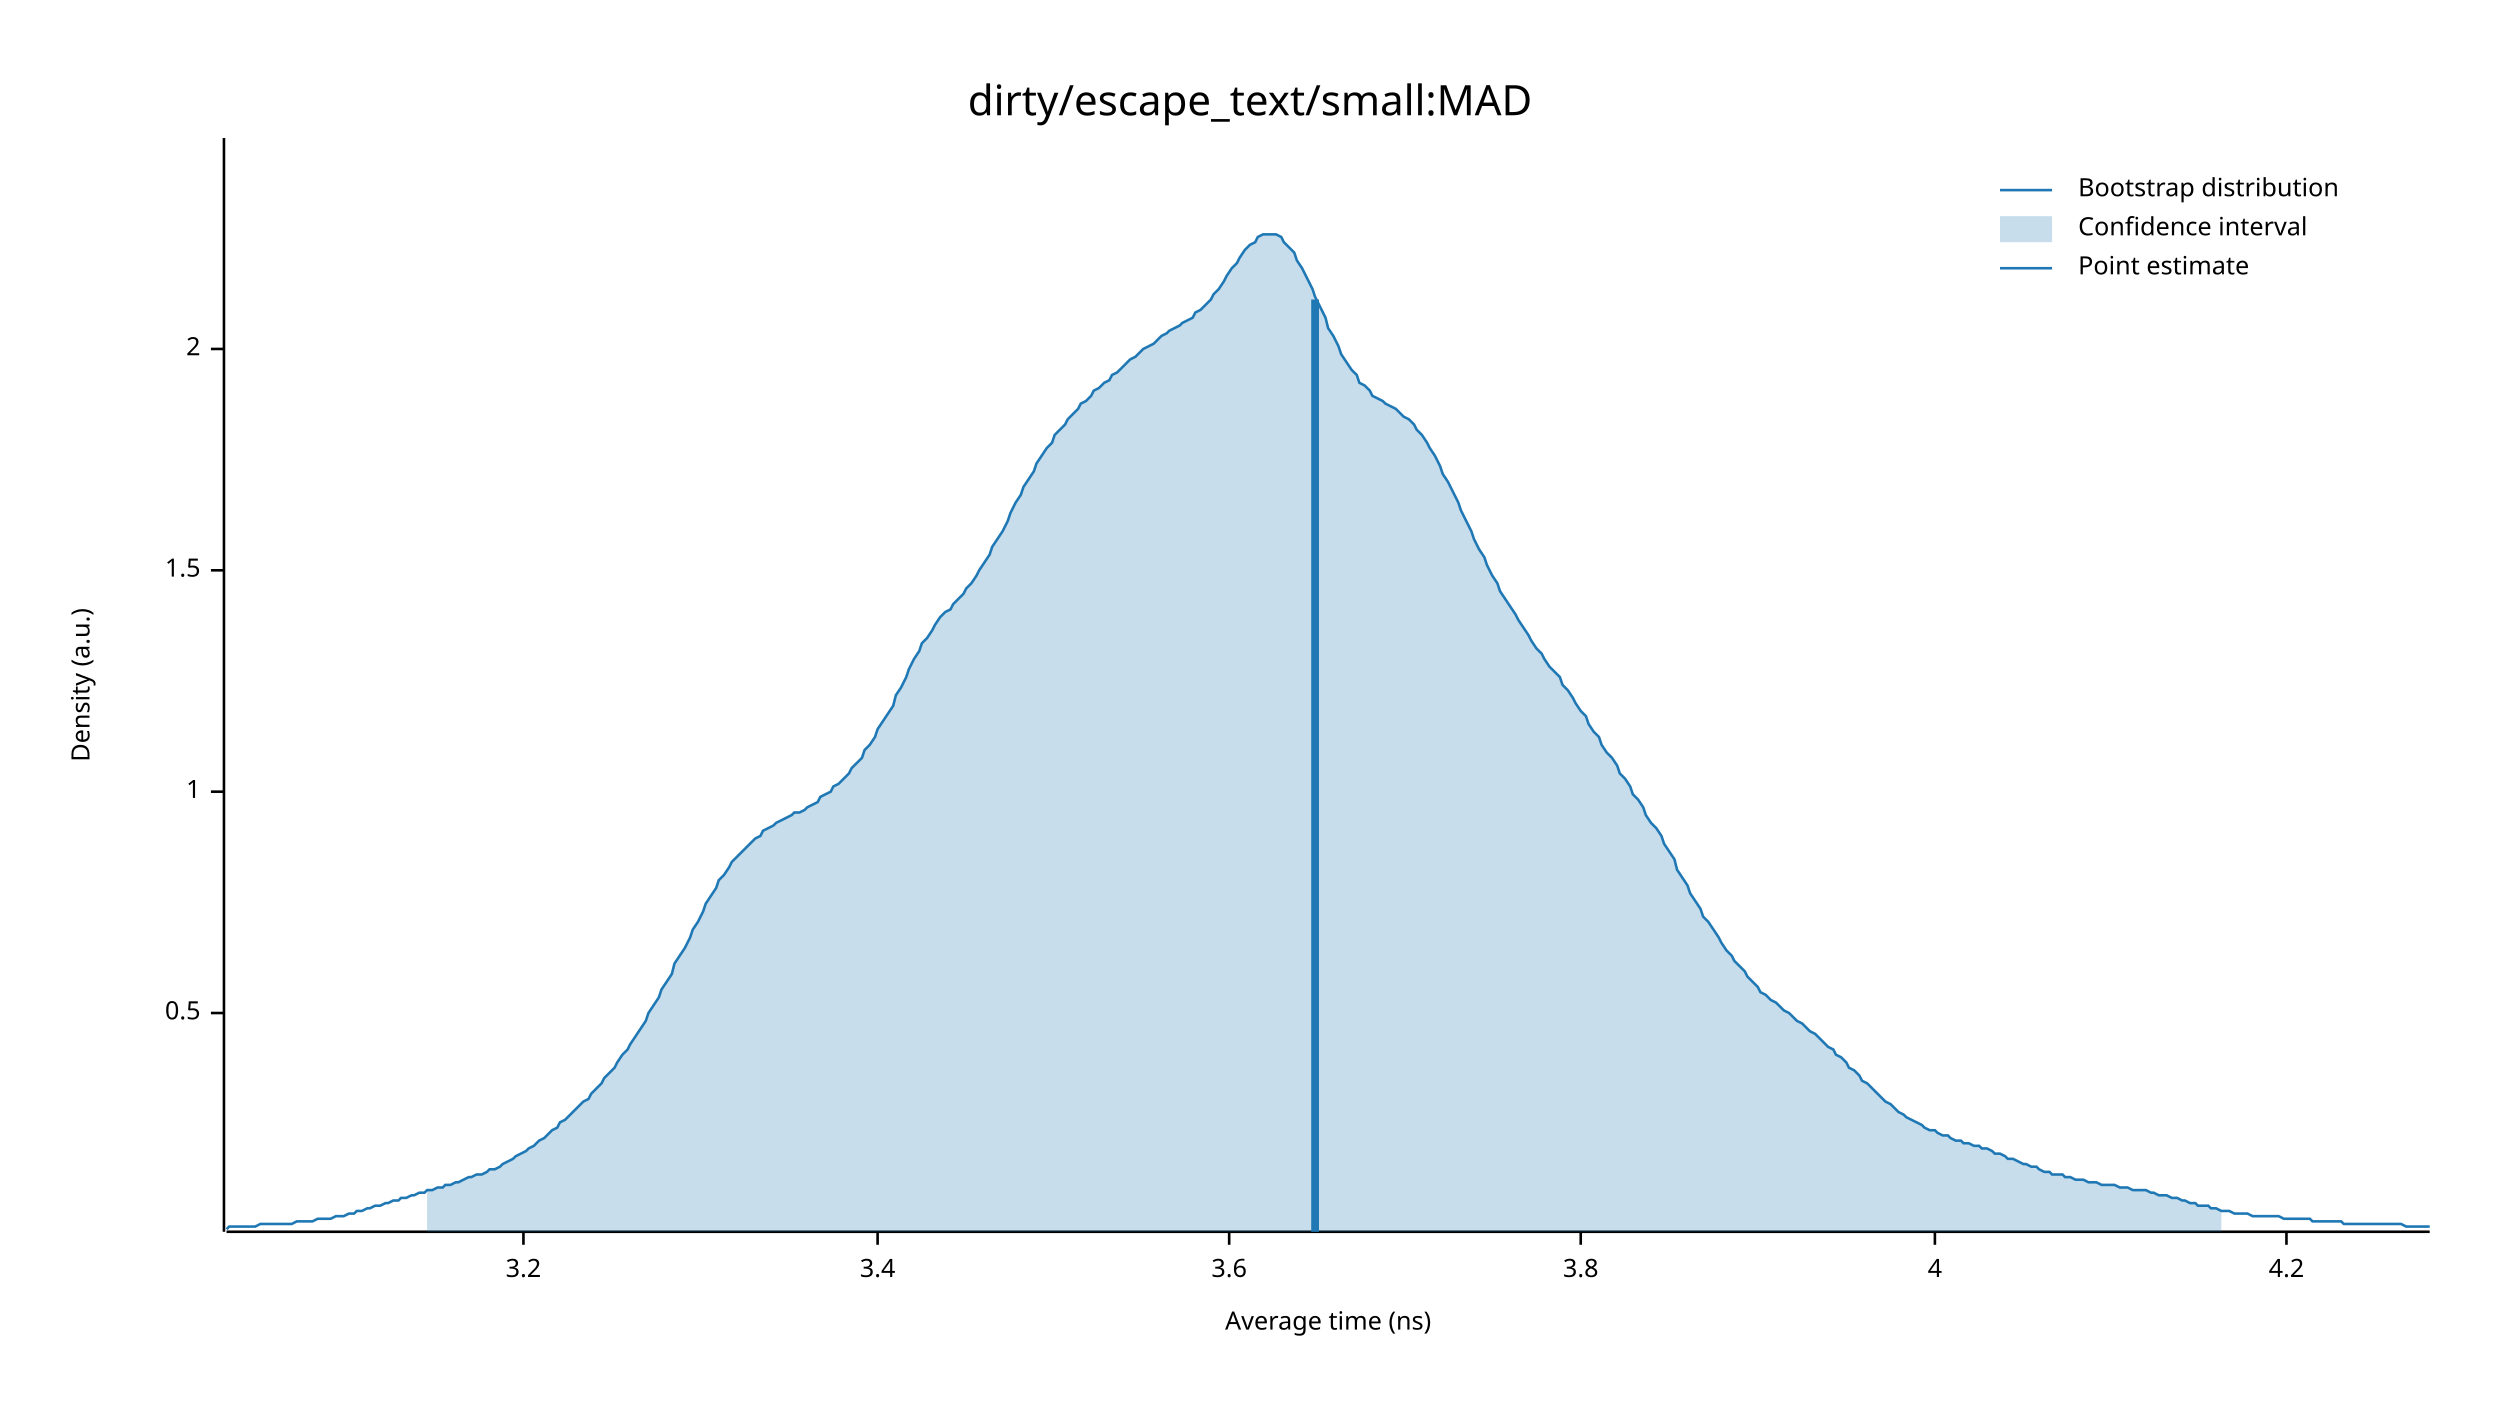
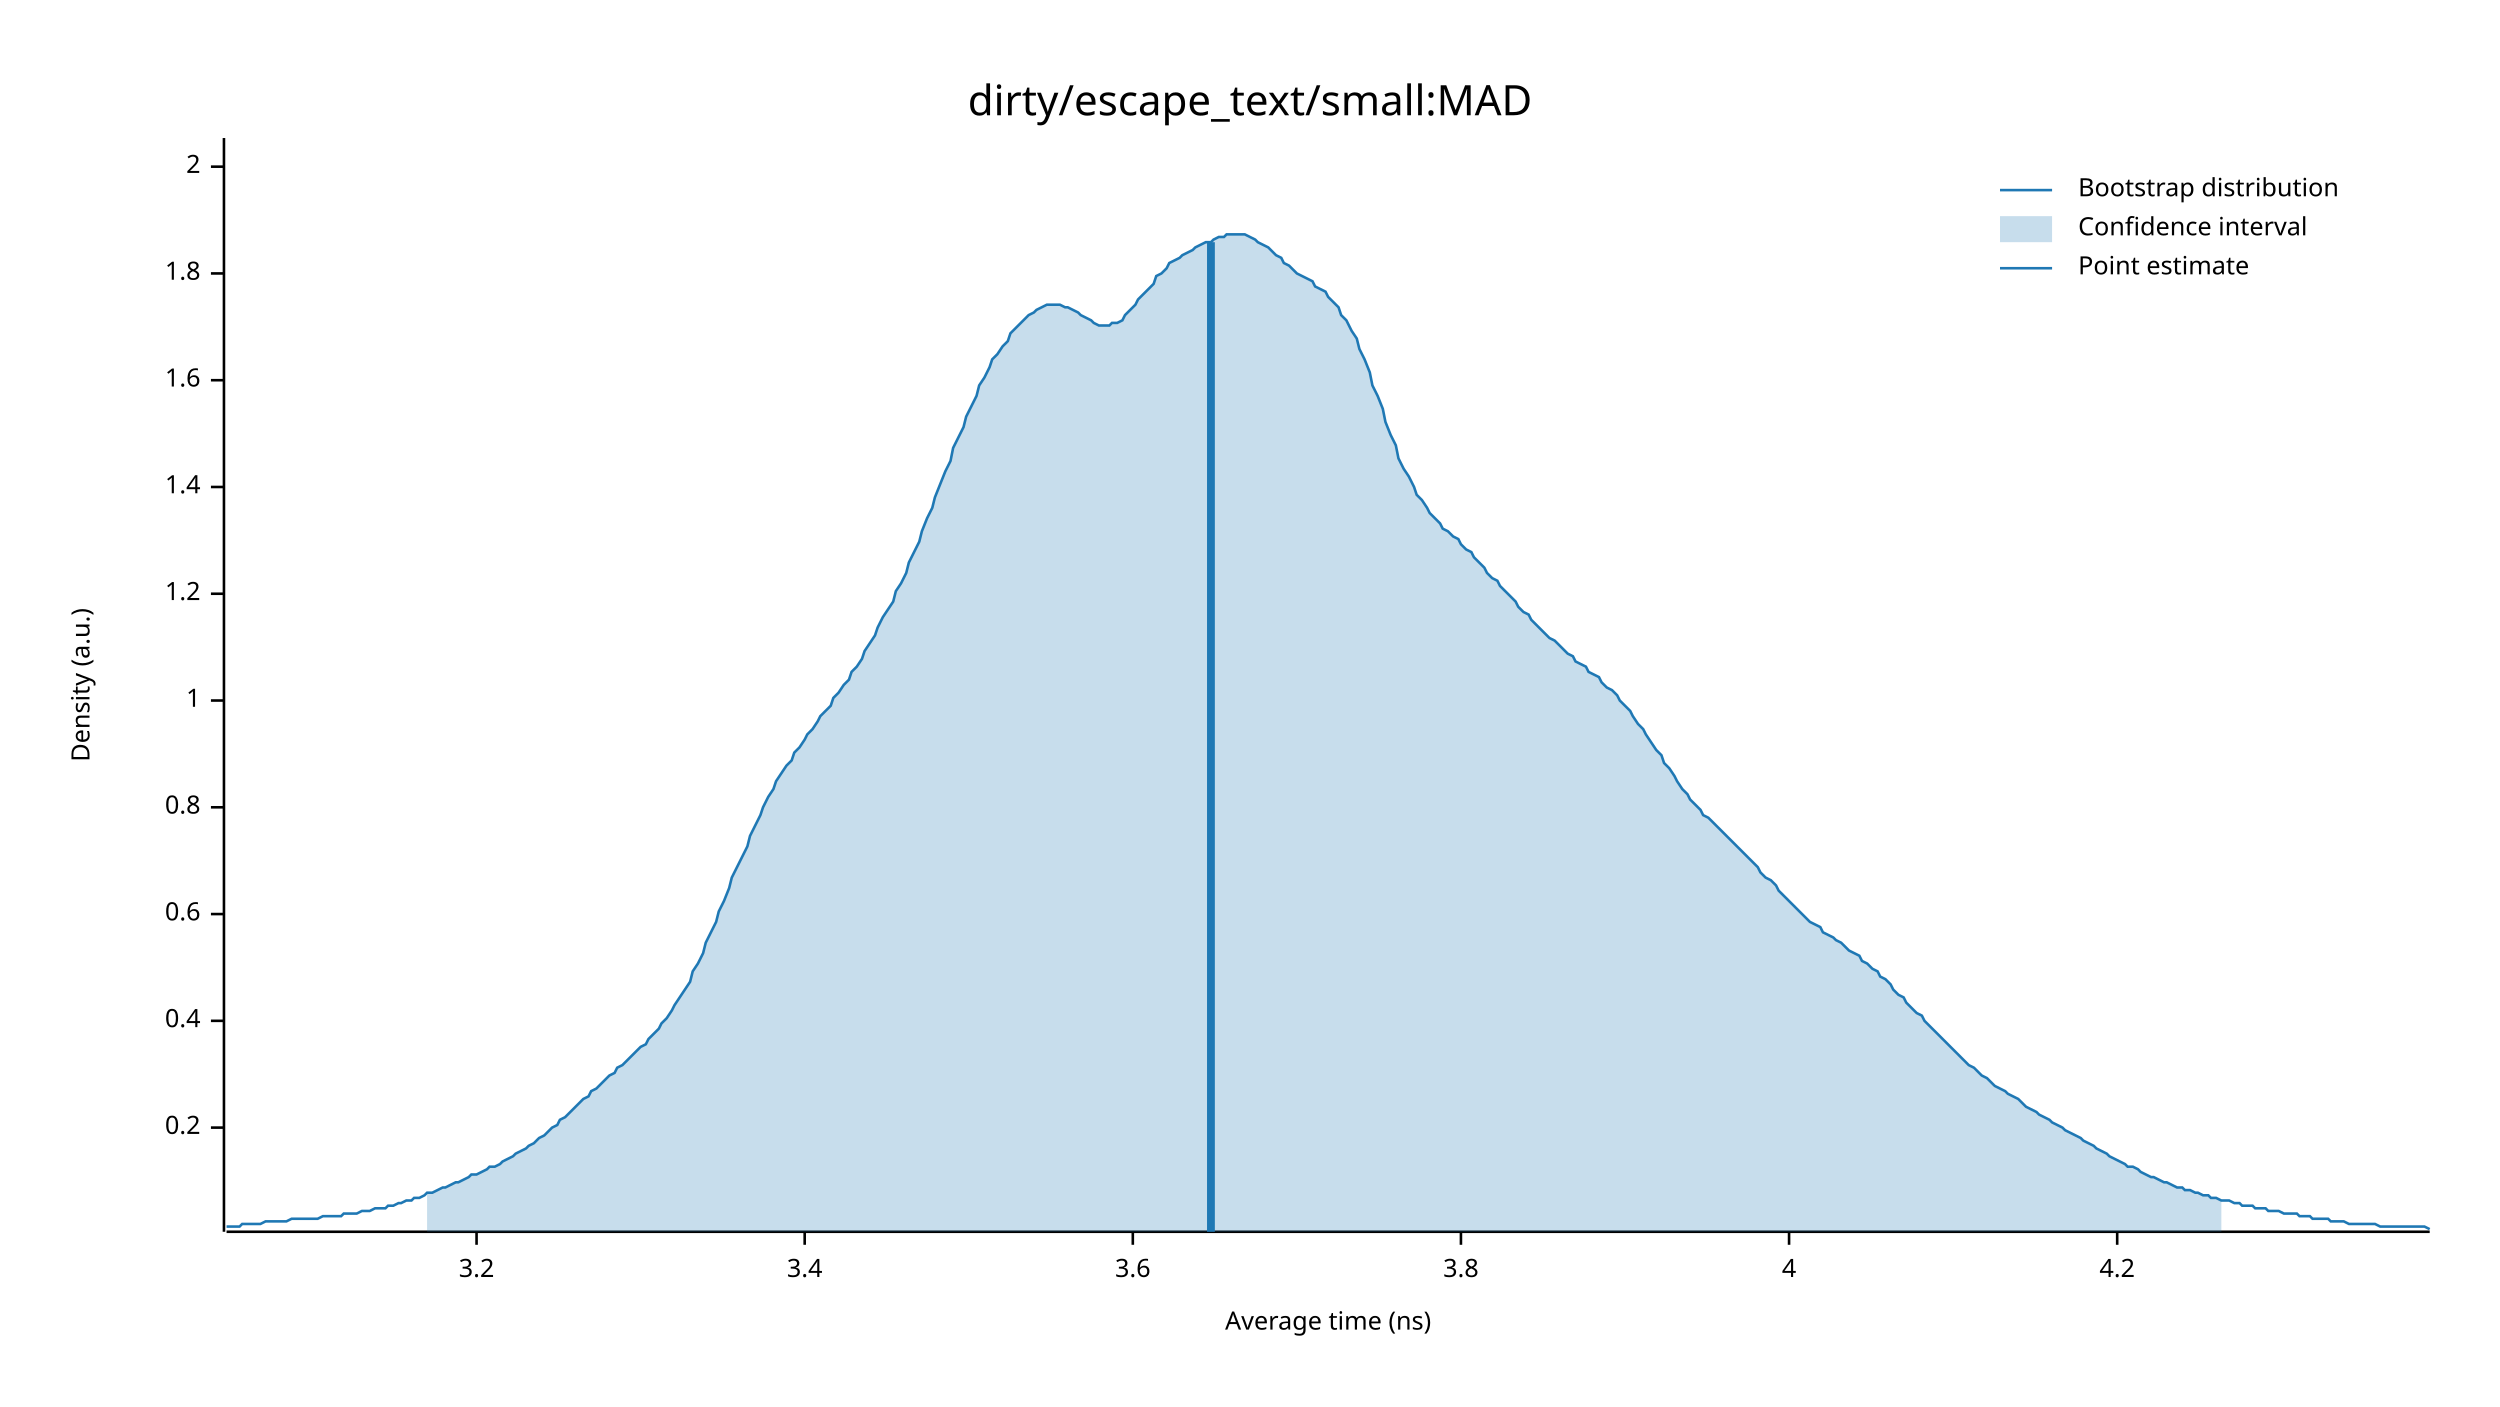
<svg xmlns="http://www.w3.org/2000/svg" width="960" height="540" viewBox="0 0 960 540">
  <text x="480" y="32" dy="0.76em" text-anchor="middle" font-family="sans-serif" font-size="16.129" opacity="1" fill="#000000">
dirty/escape_text/small:MAD
</text>
  <text x="27" y="263" dy="0.76em" text-anchor="middle" font-family="sans-serif" font-size="9.677" opacity="1" fill="#000000" transform="rotate(270, 27, 263)">
Density (a.u.)
</text>
  <text x="510" y="513" dy="-0.5ex" text-anchor="middle" font-family="sans-serif" font-size="9.677" opacity="1" fill="#000000">
Average time (ns)
</text>
  <polyline fill="none" opacity="1" stroke="#000000" stroke-width="1" points="86,53 86,473 " />
-   <text x="77" y="389" dy="0.5ex" text-anchor="end" font-family="sans-serif" font-size="9.677" opacity="1" fill="#000000">
- 0.5
+   <text x="77" y="433" dy="0.5ex" text-anchor="end" font-family="sans-serif" font-size="9.677" opacity="1" fill="#000000">
+ 0.2
</text>
-   <polyline fill="none" opacity="1" stroke="#000000" stroke-width="1" points="81,389 86,389 " />
-   <text x="77" y="304" dy="0.5ex" text-anchor="end" font-family="sans-serif" font-size="9.677" opacity="1" fill="#000000">
+   <polyline fill="none" opacity="1" stroke="#000000" stroke-width="1" points="81,433 86,433 " />
+   <text x="77" y="392" dy="0.5ex" text-anchor="end" font-family="sans-serif" font-size="9.677" opacity="1" fill="#000000">
+ 0.4
+ </text>
+   <polyline fill="none" opacity="1" stroke="#000000" stroke-width="1" points="81,392 86,392 " />
+   <text x="77" y="351" dy="0.5ex" text-anchor="end" font-family="sans-serif" font-size="9.677" opacity="1" fill="#000000">
+ 0.6
+ </text>
+   <polyline fill="none" opacity="1" stroke="#000000" stroke-width="1" points="81,351 86,351 " />
+   <text x="77" y="310" dy="0.5ex" text-anchor="end" font-family="sans-serif" font-size="9.677" opacity="1" fill="#000000">
+ 0.8
+ </text>
+   <polyline fill="none" opacity="1" stroke="#000000" stroke-width="1" points="81,310 86,310 " />
+   <text x="77" y="269" dy="0.5ex" text-anchor="end" font-family="sans-serif" font-size="9.677" opacity="1" fill="#000000">
1
</text>
-   <polyline fill="none" opacity="1" stroke="#000000" stroke-width="1" points="81,304 86,304 " />
-   <text x="77" y="219" dy="0.5ex" text-anchor="end" font-family="sans-serif" font-size="9.677" opacity="1" fill="#000000">
- 1.5
+   <polyline fill="none" opacity="1" stroke="#000000" stroke-width="1" points="81,269 86,269 " />
+   <text x="77" y="228" dy="0.5ex" text-anchor="end" font-family="sans-serif" font-size="9.677" opacity="1" fill="#000000">
+ 1.2
</text>
-   <polyline fill="none" opacity="1" stroke="#000000" stroke-width="1" points="81,219 86,219 " />
-   <text x="77" y="134" dy="0.5ex" text-anchor="end" font-family="sans-serif" font-size="9.677" opacity="1" fill="#000000">
+   <polyline fill="none" opacity="1" stroke="#000000" stroke-width="1" points="81,228 86,228 " />
+   <text x="77" y="187" dy="0.5ex" text-anchor="end" font-family="sans-serif" font-size="9.677" opacity="1" fill="#000000">
+ 1.4
+ </text>
+   <polyline fill="none" opacity="1" stroke="#000000" stroke-width="1" points="81,187 86,187 " />
+   <text x="77" y="146" dy="0.5ex" text-anchor="end" font-family="sans-serif" font-size="9.677" opacity="1" fill="#000000">
+ 1.6
+ </text>
+   <polyline fill="none" opacity="1" stroke="#000000" stroke-width="1" points="81,146 86,146 " />
+   <text x="77" y="105" dy="0.5ex" text-anchor="end" font-family="sans-serif" font-size="9.677" opacity="1" fill="#000000">
+ 1.8
+ </text>
+   <polyline fill="none" opacity="1" stroke="#000000" stroke-width="1" points="81,105 86,105 " />
+   <text x="77" y="64" dy="0.5ex" text-anchor="end" font-family="sans-serif" font-size="9.677" opacity="1" fill="#000000">
2
</text>
-   <polyline fill="none" opacity="1" stroke="#000000" stroke-width="1" points="81,134 86,134 " />
+   <polyline fill="none" opacity="1" stroke="#000000" stroke-width="1" points="81,64 86,64 " />
  <polyline fill="none" opacity="1" stroke="#000000" stroke-width="1" points="87,473 933,473 " />
-   <text x="201" y="483" dy="0.76em" text-anchor="middle" font-family="sans-serif" font-size="9.677" opacity="1" fill="#000000">
+   <text x="183" y="483" dy="0.76em" text-anchor="middle" font-family="sans-serif" font-size="9.677" opacity="1" fill="#000000">
3.2
</text>
-   <polyline fill="none" opacity="1" stroke="#000000" stroke-width="1" points="201,473 201,478 " />
-   <text x="337" y="483" dy="0.76em" text-anchor="middle" font-family="sans-serif" font-size="9.677" opacity="1" fill="#000000">
+   <polyline fill="none" opacity="1" stroke="#000000" stroke-width="1" points="183,473 183,478 " />
+   <text x="309" y="483" dy="0.76em" text-anchor="middle" font-family="sans-serif" font-size="9.677" opacity="1" fill="#000000">
3.4
</text>
-   <polyline fill="none" opacity="1" stroke="#000000" stroke-width="1" points="337,473 337,478 " />
-   <text x="472" y="483" dy="0.76em" text-anchor="middle" font-family="sans-serif" font-size="9.677" opacity="1" fill="#000000">
+   <polyline fill="none" opacity="1" stroke="#000000" stroke-width="1" points="309,473 309,478 " />
+   <text x="435" y="483" dy="0.76em" text-anchor="middle" font-family="sans-serif" font-size="9.677" opacity="1" fill="#000000">
3.6
</text>
-   <polyline fill="none" opacity="1" stroke="#000000" stroke-width="1" points="472,473 472,478 " />
-   <text x="607" y="483" dy="0.76em" text-anchor="middle" font-family="sans-serif" font-size="9.677" opacity="1" fill="#000000">
+   <polyline fill="none" opacity="1" stroke="#000000" stroke-width="1" points="435,473 435,478 " />
+   <text x="561" y="483" dy="0.76em" text-anchor="middle" font-family="sans-serif" font-size="9.677" opacity="1" fill="#000000">
3.8
</text>
-   <polyline fill="none" opacity="1" stroke="#000000" stroke-width="1" points="607,473 607,478 " />
-   <text x="743" y="483" dy="0.76em" text-anchor="middle" font-family="sans-serif" font-size="9.677" opacity="1" fill="#000000">
+   <polyline fill="none" opacity="1" stroke="#000000" stroke-width="1" points="561,473 561,478 " />
+   <text x="687" y="483" dy="0.76em" text-anchor="middle" font-family="sans-serif" font-size="9.677" opacity="1" fill="#000000">
4
</text>
-   <polyline fill="none" opacity="1" stroke="#000000" stroke-width="1" points="743,473 743,478 " />
-   <text x="878" y="483" dy="0.76em" text-anchor="middle" font-family="sans-serif" font-size="9.677" opacity="1" fill="#000000">
+   <polyline fill="none" opacity="1" stroke="#000000" stroke-width="1" points="687,473 687,478 " />
+   <text x="813" y="483" dy="0.76em" text-anchor="middle" font-family="sans-serif" font-size="9.677" opacity="1" fill="#000000">
4.2
</text>
-   <polyline fill="none" opacity="1" stroke="#000000" stroke-width="1" points="878,473 878,478 " />
-   <polyline fill="none" opacity="1" stroke="#1F78B4" stroke-width="1" points="87,472 88,471 90,471 92,471 93,471 95,471 97,471 98,471 100,470 102,470 103,470 105,470 107,470 109,470 110,470 112,470 114,469 115,469 117,469 119,469 120,469 122,468 124,468 125,468 127,468 129,467 131,467 132,467 134,466 136,466 137,465 139,465 141,464 142,464 144,463 146,463 148,462 149,462 151,461 153,461 154,460 156,460 158,459 159,459 161,458 163,458 164,457 166,457 168,456 170,456 171,455 173,455 175,454 176,454 178,453 180,452 181,452 183,451 185,451 187,450 188,449 190,449 192,448 193,447 195,446 197,445 198,444 200,443 202,442 203,441 205,440 207,438 209,437 210,436 212,434 214,433 215,431 217,430 219,428 220,427 222,425 224,423 226,422 227,420 229,418 231,416 232,414 234,412 236,410 237,408 239,405 241,403 242,401 244,398 246,395 248,392 249,389 251,386 253,383 254,380 256,377 258,374 259,370 261,367 263,364 265,360 266,357 268,354 270,350 271,347 273,344 275,341 276,338 278,336 280,333 281,331 283,329 285,327 287,325 288,324 290,322 292,321 293,319 295,318 297,317 298,316 300,315 302,314 304,313 305,312 307,312 309,311 310,310 312,309 314,308 315,306 317,305 319,304 320,302 322,301 324,299 326,297 327,295 329,293 331,291 332,288 334,286 336,283 337,280 339,277 341,274 343,271 344,267 346,264 348,260 349,257 351,253 353,250 354,247 356,245 358,242 359,240 361,237 363,235 365,234 366,232 368,230 370,228 371,226 373,224 375,221 376,219 378,216 380,213 381,210 383,207 385,204 387,200 388,197 390,193 392,190 393,187 395,184 397,181 398,178 400,175 402,172 404,170 405,167 407,165 409,163 410,161 412,159 414,157 415,155 417,154 419,152 420,150 422,149 424,147 426,146 427,144 429,143 431,141 432,140 434,138 436,137 437,136 439,134 441,133 443,132 444,131 446,129 448,128 449,127 451,126 453,125 454,124 456,123 458,122 459,120 461,119 463,117 465,115 466,113 468,111 470,108 471,106 473,103 475,101 476,99 478,96 480,94 482,93 483,91 485,90 487,90 488,90 490,90 492,91 493,93 495,95 497,97 498,100 500,103 502,107 504,111 505,114 507,118 509,122 510,126 512,129 514,133 515,136 517,139 519,142 521,144 522,147 524,148 526,150 527,152 529,153 531,154 532,155 534,156 536,157 537,158 539,160 541,161 543,163 544,165 546,167 548,170 549,172 551,175 553,179 554,182 556,185 558,189 560,193 561,196 563,200 565,204 566,207 568,211 570,214 571,217 573,221 575,224 576,227 578,230 580,233 582,236 583,238 585,241 587,244 588,246 590,249 592,251 593,253 595,256 597,258 599,260 600,263 602,265 604,268 605,270 607,273 609,275 610,278 612,281 614,283 615,286 617,289 619,291 621,294 622,297 624,299 626,302 627,305 629,307 631,310 632,313 634,316 636,318 638,321 639,324 641,327 643,330 644,334 646,337 648,340 649,343 651,346 653,349 654,352 656,354 658,357 660,360 661,362 663,365 665,367 666,369 668,371 670,373 671,375 673,377 675,379 676,381 678,382 680,384 682,385 683,386 685,388 687,389 688,390 690,392 692,393 693,394 695,396 697,397 699,399 700,400 702,402 704,403 705,405 707,406 709,408 710,410 712,411 714,413 715,415 717,416 719,418 721,420 722,421 724,423 726,424 727,425 729,427 731,428 732,429 734,430 736,431 738,432 739,433 741,434 743,434 744,435 746,436 748,436 749,437 751,438 753,438 754,439 756,439 758,440 760,440 761,441 763,441 765,442 766,443 768,443 770,444 771,445 773,445 775,446 777,447 778,447 780,448 782,448 783,449 785,450 787,450 788,451 790,451 792,451 793,452 795,452 797,453 799,453 800,453 802,454 804,454 805,454 807,455 809,455 810,455 812,455 814,456 816,456 817,456 819,457 821,457 822,457 824,457 826,458 827,458 829,459 831,459 832,459 834,460 836,460 838,461 839,461 841,462 843,462 844,463 846,463 848,463 849,464 851,464 853,465 855,465 856,465 858,466 860,466 861,466 863,466 865,467 866,467 868,467 870,467 871,467 873,467 875,467 877,468 878,468 880,468 882,468 883,468 885,468 887,468 888,469 890,469 892,469 894,469 895,469 897,469 899,469 900,470 902,470 904,470 905,470 907,470 909,470 910,470 912,470 914,470 916,470 917,470 919,470 921,470 922,470 924,471 926,471 927,471 929,471 931,471 933,471 " />
-   <polygon opacity="0.25" fill="#1F78B4" points="164,457 166,457 168,456 170,456 171,455 173,455 175,454 176,454 178,453 180,452 181,452 183,451 185,451 187,450 188,449 190,449 192,448 193,447 195,446 197,445 198,444 200,443 202,442 203,441 205,440 207,438 209,437 210,436 212,434 214,433 215,431 217,430 219,428 220,427 222,425 224,423 226,422 227,420 229,418 231,416 232,414 234,412 236,410 237,408 239,405 241,403 242,401 244,398 246,395 248,392 249,389 251,386 253,383 254,380 256,377 258,374 259,370 261,367 263,364 265,360 266,357 268,354 270,350 271,347 273,344 275,341 276,338 278,336 280,333 281,331 283,329 285,327 287,325 288,324 290,322 292,321 293,319 295,318 297,317 298,316 300,315 302,314 304,313 305,312 307,312 309,311 310,310 312,309 314,308 315,306 317,305 319,304 320,302 322,301 324,299 326,297 327,295 329,293 331,291 332,288 334,286 336,283 337,280 339,277 341,274 343,271 344,267 346,264 348,260 349,257 351,253 353,250 354,247 356,245 358,242 359,240 361,237 363,235 365,234 366,232 368,230 370,228 371,226 373,224 375,221 376,219 378,216 380,213 381,210 383,207 385,204 387,200 388,197 390,193 392,190 393,187 395,184 397,181 398,178 400,175 402,172 404,170 405,167 407,165 409,163 410,161 412,159 414,157 415,155 417,154 419,152 420,150 422,149 424,147 426,146 427,144 429,143 431,141 432,140 434,138 436,137 437,136 439,134 441,133 443,132 444,131 446,129 448,128 449,127 451,126 453,125 454,124 456,123 458,122 459,120 461,119 463,117 465,115 466,113 468,111 470,108 471,106 473,103 475,101 476,99 478,96 480,94 482,93 483,91 485,90 487,90 488,90 490,90 492,91 493,93 495,95 497,97 498,100 500,103 502,107 504,111 505,114 507,118 509,122 510,126 512,129 514,133 515,136 517,139 519,142 521,144 522,147 524,148 526,150 527,152 529,153 531,154 532,155 534,156 536,157 537,158 539,160 541,161 543,163 544,165 546,167 548,170 549,172 551,175 553,179 554,182 556,185 558,189 560,193 561,196 563,200 565,204 566,207 568,211 570,214 571,217 573,221 575,224 576,227 578,230 580,233 582,236 583,238 585,241 587,244 588,246 590,249 592,251 593,253 595,256 597,258 599,260 600,263 602,265 604,268 605,270 607,273 609,275 610,278 612,281 614,283 615,286 617,289 619,291 621,294 622,297 624,299 626,302 627,305 629,307 631,310 632,313 634,316 636,318 638,321 639,324 641,327 643,330 644,334 646,337 648,340 649,343 651,346 653,349 654,352 656,354 658,357 660,360 661,362 663,365 665,367 666,369 668,371 670,373 671,375 673,377 675,379 676,381 678,382 680,384 682,385 683,386 685,388 687,389 688,390 690,392 692,393 693,394 695,396 697,397 699,399 700,400 702,402 704,403 705,405 707,406 709,408 710,410 712,411 714,413 715,415 717,416 719,418 721,420 722,421 724,423 726,424 727,425 729,427 731,428 732,429 734,430 736,431 738,432 739,433 741,434 743,434 744,435 746,436 748,436 749,437 751,438 753,438 754,439 756,439 758,440 760,440 761,441 763,441 765,442 766,443 768,443 770,444 771,445 773,445 775,446 777,447 778,447 780,448 782,448 783,449 785,450 787,450 788,451 790,451 792,451 793,452 795,452 797,453 799,453 800,453 802,454 804,454 805,454 807,455 809,455 810,455 812,455 814,456 816,456 817,456 819,457 821,457 822,457 824,457 826,458 827,458 829,459 831,459 832,459 834,460 836,460 838,461 839,461 841,462 843,462 844,463 846,463 848,463 849,464 851,464 853,465 853,473 164,473 " />
-   <polyline fill="none" opacity="1" stroke="#1F78B4" stroke-width="3" points="505,473 505,115 " />
+   <polyline fill="none" opacity="1" stroke="#000000" stroke-width="1" points="813,473 813,478 " />
+   <polyline fill="none" opacity="1" stroke="#1F78B4" stroke-width="1" points="87,471 88,471 90,471 92,471 93,470 95,470 97,470 98,470 100,470 102,469 103,469 105,469 107,469 109,469 110,469 112,468 114,468 115,468 117,468 119,468 120,468 122,468 124,467 125,467 127,467 129,467 131,467 132,466 134,466 136,466 137,466 139,465 141,465 142,465 144,464 146,464 148,464 149,463 151,463 153,462 154,462 156,461 158,461 159,460 161,460 163,459 164,458 166,458 168,457 170,456 171,456 173,455 175,454 176,454 178,453 180,452 181,451 183,451 185,450 187,449 188,448 190,448 192,447 193,446 195,445 197,444 198,443 200,442 202,441 203,440 205,439 207,437 209,436 210,435 212,433 214,432 215,430 217,429 219,427 220,426 222,424 224,422 226,421 227,419 229,418 231,416 232,415 234,413 236,412 237,410 239,409 241,407 242,406 244,404 246,402 248,401 249,399 251,397 253,395 254,393 256,391 258,388 259,386 261,383 263,380 265,377 266,373 268,370 270,366 271,362 273,358 275,354 276,350 278,346 280,341 281,337 283,333 285,329 287,325 288,321 290,317 292,313 293,310 295,306 297,303 298,300 300,297 302,294 304,292 305,289 307,287 309,284 310,282 312,280 314,277 315,275 317,273 319,271 320,268 322,266 324,263 326,261 327,258 329,256 331,253 332,250 334,247 336,244 337,241 339,237 341,234 343,231 344,227 346,224 348,220 349,216 351,212 353,208 354,204 356,199 358,195 359,191 361,186 363,181 365,177 366,172 368,168 370,164 371,160 373,156 375,152 376,148 378,145 380,141 381,138 383,136 385,133 387,131 388,128 390,126 392,124 393,123 395,121 397,120 398,119 400,118 402,117 404,117 405,117 407,117 409,118 410,118 412,119 414,120 415,121 417,122 419,123 420,124 422,125 424,125 426,125 427,124 429,124 431,123 432,121 434,119 436,117 437,115 439,113 441,111 443,109 444,106 446,105 448,103 449,101 451,100 453,99 454,98 456,97 458,96 459,95 461,94 463,93 465,93 466,92 468,91 470,91 471,90 473,90 475,90 476,90 478,90 480,91 482,92 483,93 485,94 487,95 488,96 490,98 492,99 493,101 495,102 497,104 498,105 500,106 502,107 504,108 505,110 507,111 509,112 510,114 512,116 514,118 515,121 517,123 519,127 521,130 522,134 524,138 526,143 527,148 529,152 531,157 532,162 534,167 536,171 537,176 539,180 541,183 543,187 544,190 546,192 548,195 549,197 551,199 553,201 554,203 556,204 558,206 560,207 561,209 563,211 565,212 566,214 568,216 570,218 571,220 573,222 575,223 576,225 578,227 580,229 582,231 583,233 585,235 587,236 588,238 590,240 592,242 593,243 595,245 597,246 599,248 600,249 602,251 604,252 605,254 607,255 609,256 610,258 612,259 614,260 615,262 617,264 619,265 621,267 622,269 624,271 626,273 627,275 629,278 631,280 632,282 634,285 636,288 638,290 639,293 641,295 643,298 644,300 646,303 648,305 649,307 651,309 653,311 654,313 656,314 658,316 660,318 661,319 663,321 665,323 666,324 668,326 670,328 671,329 673,331 675,333 676,335 678,337 680,338 682,340 683,342 685,344 687,346 688,347 690,349 692,351 693,352 695,354 697,355 699,356 700,358 702,359 704,360 705,361 707,362 709,364 710,365 712,366 714,367 715,369 717,370 719,372 721,373 722,375 724,376 726,378 727,380 729,382 731,383 732,385 734,387 736,389 738,390 739,392 741,394 743,396 744,397 746,399 748,401 749,402 751,404 753,406 754,407 756,409 758,410 760,412 761,413 763,414 765,416 766,417 768,418 770,419 771,420 773,421 775,422 777,424 778,425 780,426 782,427 783,428 785,429 787,430 788,431 790,432 792,433 793,434 795,435 797,436 799,437 800,438 802,439 804,440 805,441 807,442 809,443 810,444 812,445 814,446 816,447 817,448 819,448 821,449 822,450 824,451 826,452 827,452 829,453 831,454 832,454 834,455 836,456 838,456 839,457 841,457 843,458 844,458 846,459 848,459 849,460 851,460 853,461 855,461 856,461 858,462 860,462 861,463 863,463 865,463 866,464 868,464 870,464 871,465 873,465 875,465 877,466 878,466 880,466 882,466 883,467 885,467 887,467 888,468 890,468 892,468 894,468 895,469 897,469 899,469 900,469 902,470 904,470 905,470 907,470 909,470 910,470 912,470 914,471 916,471 917,471 919,471 921,471 922,471 924,471 926,471 927,471 929,471 931,471 933,472 " />
+   <polygon opacity="0.25" fill="#1F78B4" points="164,458 166,458 168,457 170,456 171,456 173,455 175,454 176,454 178,453 180,452 181,451 183,451 185,450 187,449 188,448 190,448 192,447 193,446 195,445 197,444 198,443 200,442 202,441 203,440 205,439 207,437 209,436 210,435 212,433 214,432 215,430 217,429 219,427 220,426 222,424 224,422 226,421 227,419 229,418 231,416 232,415 234,413 236,412 237,410 239,409 241,407 242,406 244,404 246,402 248,401 249,399 251,397 253,395 254,393 256,391 258,388 259,386 261,383 263,380 265,377 266,373 268,370 270,366 271,362 273,358 275,354 276,350 278,346 280,341 281,337 283,333 285,329 287,325 288,321 290,317 292,313 293,310 295,306 297,303 298,300 300,297 302,294 304,292 305,289 307,287 309,284 310,282 312,280 314,277 315,275 317,273 319,271 320,268 322,266 324,263 326,261 327,258 329,256 331,253 332,250 334,247 336,244 337,241 339,237 341,234 343,231 344,227 346,224 348,220 349,216 351,212 353,208 354,204 356,199 358,195 359,191 361,186 363,181 365,177 366,172 368,168 370,164 371,160 373,156 375,152 376,148 378,145 380,141 381,138 383,136 385,133 387,131 388,128 390,126 392,124 393,123 395,121 397,120 398,119 400,118 402,117 404,117 405,117 407,117 409,118 410,118 412,119 414,120 415,121 417,122 419,123 420,124 422,125 424,125 426,125 427,124 429,124 431,123 432,121 434,119 436,117 437,115 439,113 441,111 443,109 444,106 446,105 448,103 449,101 451,100 453,99 454,98 456,97 458,96 459,95 461,94 463,93 465,93 466,92 468,91 470,91 471,90 473,90 475,90 476,90 478,90 480,91 482,92 483,93 485,94 487,95 488,96 490,98 492,99 493,101 495,102 497,104 498,105 500,106 502,107 504,108 505,110 507,111 509,112 510,114 512,116 514,118 515,121 517,123 519,127 521,130 522,134 524,138 526,143 527,148 529,152 531,157 532,162 534,167 536,171 537,176 539,180 541,183 543,187 544,190 546,192 548,195 549,197 551,199 553,201 554,203 556,204 558,206 560,207 561,209 563,211 565,212 566,214 568,216 570,218 571,220 573,222 575,223 576,225 578,227 580,229 582,231 583,233 585,235 587,236 588,238 590,240 592,242 593,243 595,245 597,246 599,248 600,249 602,251 604,252 605,254 607,255 609,256 610,258 612,259 614,260 615,262 617,264 619,265 621,267 622,269 624,271 626,273 627,275 629,278 631,280 632,282 634,285 636,288 638,290 639,293 641,295 643,298 644,300 646,303 648,305 649,307 651,309 653,311 654,313 656,314 658,316 660,318 661,319 663,321 665,323 666,324 668,326 670,328 671,329 673,331 675,333 676,335 678,337 680,338 682,340 683,342 685,344 687,346 688,347 690,349 692,351 693,352 695,354 697,355 699,356 700,358 702,359 704,360 705,361 707,362 709,364 710,365 712,366 714,367 715,369 717,370 719,372 721,373 722,375 724,376 726,378 727,380 729,382 731,383 732,385 734,387 736,389 738,390 739,392 741,394 743,396 744,397 746,399 748,401 749,402 751,404 753,406 754,407 756,409 758,410 760,412 761,413 763,414 765,416 766,417 768,418 770,419 771,420 773,421 775,422 777,424 778,425 780,426 782,427 783,428 785,429 787,430 788,431 790,432 792,433 793,434 795,435 797,436 799,437 800,438 802,439 804,440 805,441 807,442 809,443 810,444 812,445 814,446 816,447 817,448 819,448 821,449 822,450 824,451 826,452 827,452 829,453 831,454 832,454 834,455 836,456 838,456 839,457 841,457 843,458 844,458 846,459 848,459 849,460 851,460 853,461 853,473 164,473 " />
+   <polyline fill="none" opacity="1" stroke="#1F78B4" stroke-width="3" points="465,473 465,93 " />
  <text x="798" y="68" dy="0.76em" text-anchor="start" font-family="sans-serif" font-size="9.677" opacity="1" fill="#000000">
Bootstrap distribution
</text>
  <text x="798" y="83" dy="0.76em" text-anchor="start" font-family="sans-serif" font-size="9.677" opacity="1" fill="#000000">
Confidence interval
</text>
  <text x="798" y="98" dy="0.76em" text-anchor="start" font-family="sans-serif" font-size="9.677" opacity="1" fill="#000000">
Point estimate
</text>
  <polyline fill="none" opacity="1" stroke="#1F78B4" stroke-width="1" points="768,73 788,73 " />
  <rect x="768" y="83" width="20" height="10" opacity="0.25" fill="#1F78B4" stroke="none" />
  <polyline fill="none" opacity="1" stroke="#1F78B4" stroke-width="1" points="768,103 788,103 " />
</svg>
